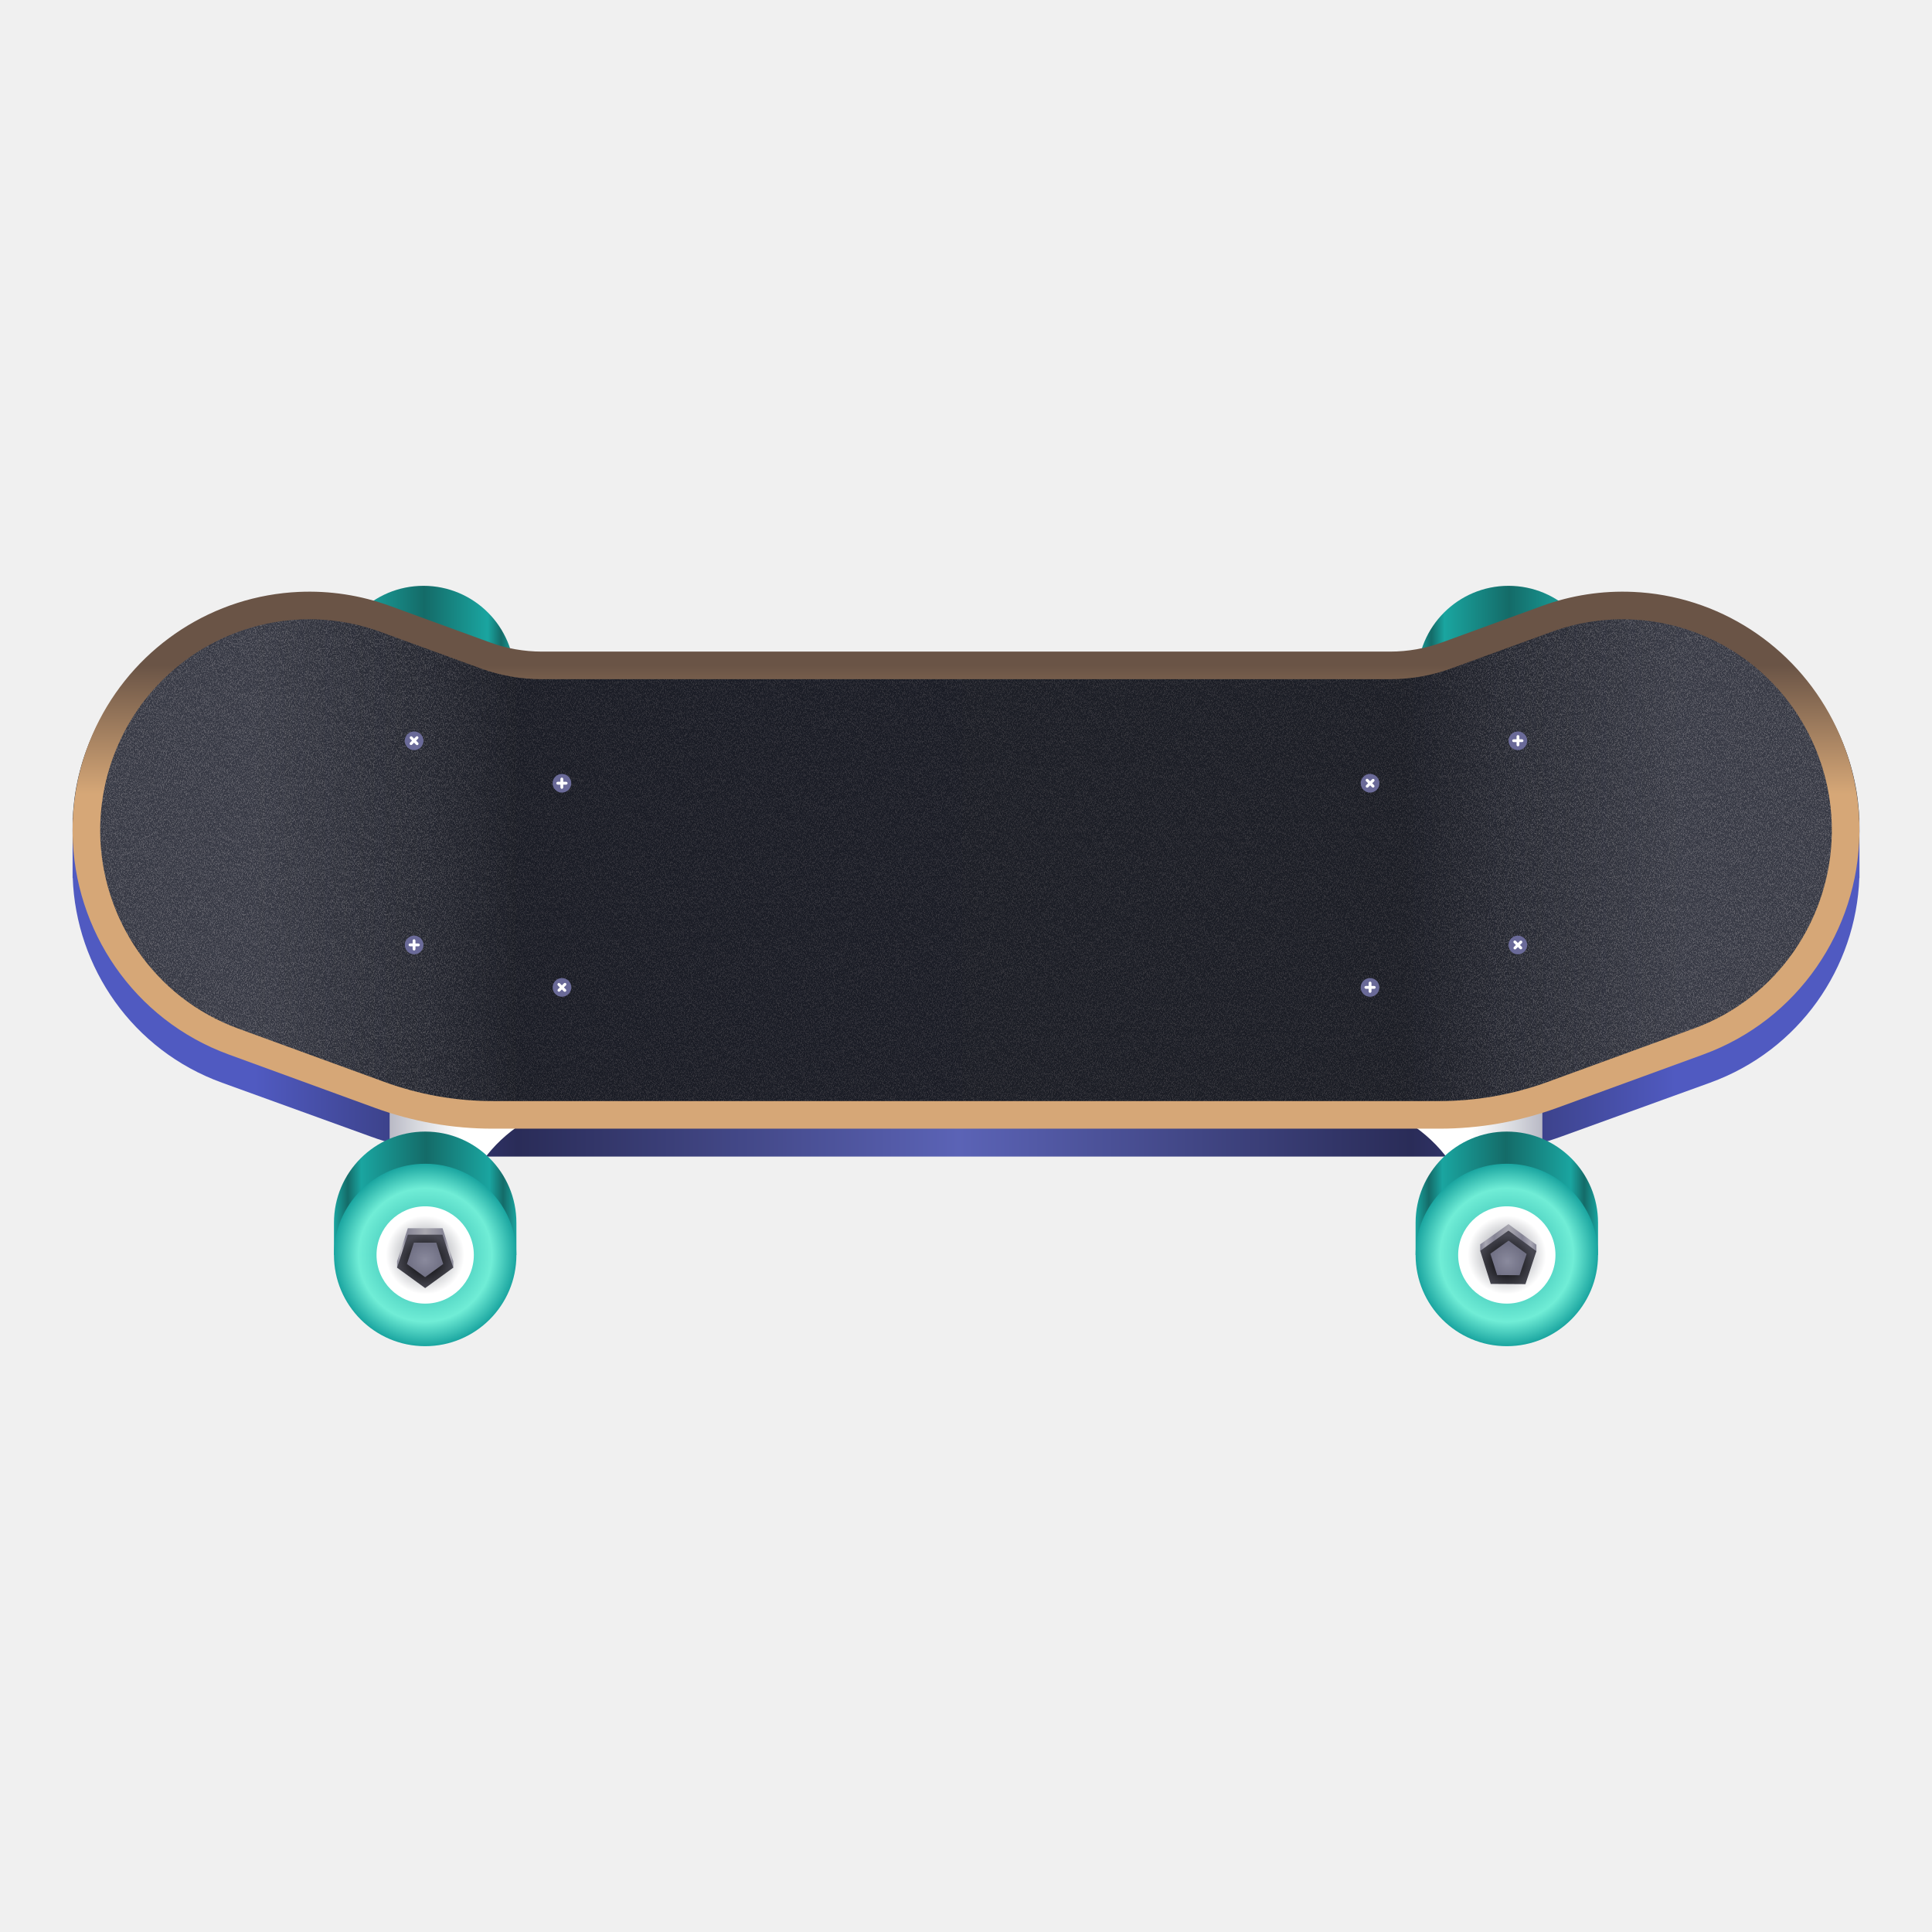
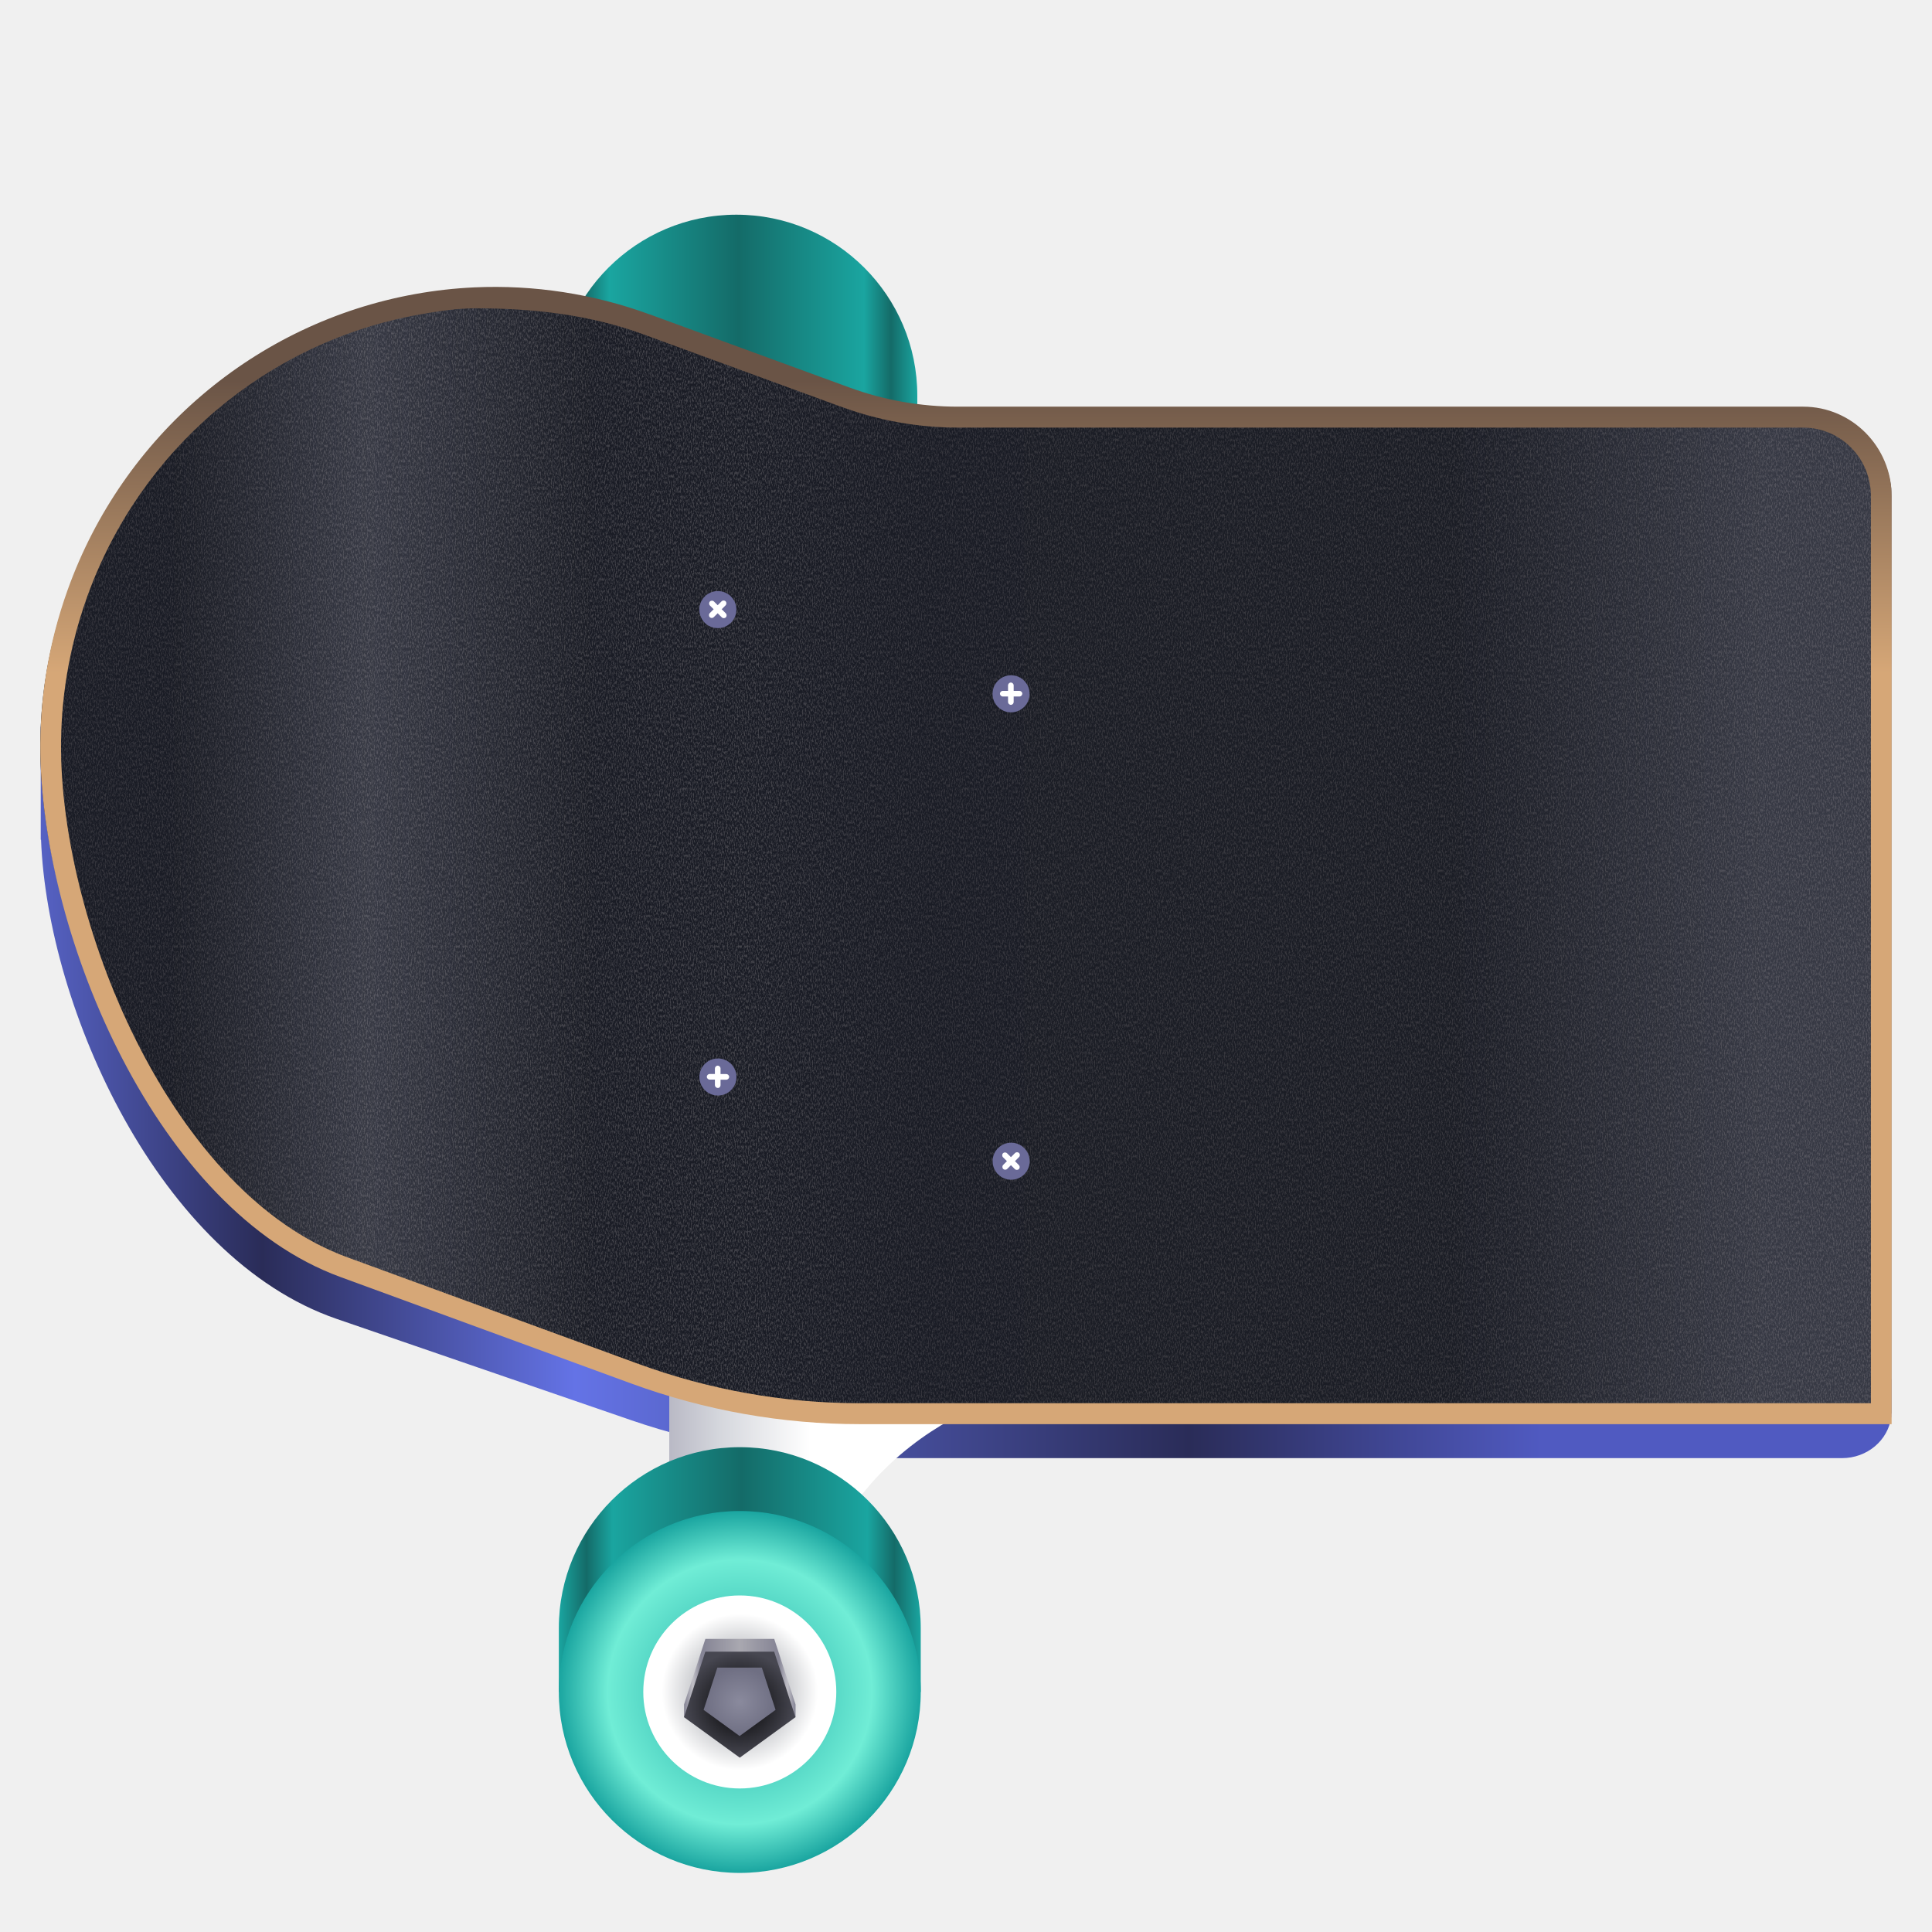
<svg xmlns="http://www.w3.org/2000/svg" xmlns:xlink="http://www.w3.org/1999/xlink" viewBox="0 0 128 128" style="display:inline;enable-background:new" version="1.0" id="svg11300" height="128" width="128" xml:space="preserve">
  <defs id="defs3">
+     <linearGradient id="linearGradient67">
+       <stop style="stop-color:#6a5446;stop-opacity:1;" offset="0" id="stop67" />
+       <stop style="stop-color:#d6a777;stop-opacity:1;" offset="1" id="stop68" />
+     </linearGradient>
    <linearGradient id="linearGradient56">
      <stop style="stop-color:#848394;stop-opacity:1;" offset="0" id="stop55" />
      <stop style="stop-color:#a8a7b3;stop-opacity:1;" offset="0.097" id="stop57" />
      <stop style="stop-color:#848394;stop-opacity:1;" offset="0.25" id="stop58" />
      <stop style="stop-color:#a9a8b0;stop-opacity:1;" offset="0.504" id="stop59" />
      <stop style="stop-color:#848394;stop-opacity:1;" offset="0.745" id="stop60" />
      <stop style="stop-color:#a8a7b3;stop-opacity:1;" offset="0.898" id="stop61" />
      <stop style="stop-color:#848394;stop-opacity:1;" offset="1" id="stop56" />
    </linearGradient>
    <linearGradient id="linearGradient53">
      <stop style="stop-color:#8a8a9d;stop-opacity:1;" offset="0" id="stop53" />
      <stop style="stop-color:#6f6f83;stop-opacity:1;" offset="1" id="stop54" />
    </linearGradient>
    <linearGradient id="linearGradient40">
      <stop style="stop-color:#848394;stop-opacity:1;" offset="0" id="stop26" />
      <stop style="stop-color:#c0bfc6;stop-opacity:1;" offset="0.08" id="stop27" />
      <stop style="stop-color:#848394;stop-opacity:1;" offset="0.152" id="stop28" />
      <stop style="stop-color:#a9a8b0;stop-opacity:1;" offset="0.499" id="stop29" />
      <stop style="stop-color:#848394;stop-opacity:1;" offset="0.852" id="stop30" />
      <stop style="stop-color:#c0bfc6;stop-opacity:1;" offset="0.927" id="stop31" />
      <stop style="stop-color:#848394;stop-opacity:1;" offset="1" id="stop39" />
    </linearGradient>
    <linearGradient id="linearGradient25">
      <stop style="stop-color:#000000;stop-opacity:1;" offset="0" id="stop24" />
      <stop style="stop-color:#474751;stop-opacity:1;" offset="1" id="stop25" />
    </linearGradient>
    <linearGradient id="linearGradient16">
      <stop style="stop-color:#6a5446;stop-opacity:1;" offset="0" id="stop8" />
      <stop style="stop-color:#d6a777;stop-opacity:1;" offset="0.286" id="stop12" />
    </linearGradient>
    <linearGradient id="linearGradient11">
      <stop style="stop-color:#b9b9c5;stop-opacity:1;" offset="0" id="stop9" />
      <stop style="stop-color:#d4d6dc;stop-opacity:1;" offset="0.348" id="stop10" />
      <stop style="stop-color:#ffffff;stop-opacity:1;" offset="1" id="stop11" />
    </linearGradient>
    <linearGradient id="linearGradient166">
-       <stop style="stop-color:#505ac1;stop-opacity:1;" offset="0.102" id="stop170" />
-       <stop style="stop-color:#2a2c58;stop-opacity:1;" offset="0.249" id="stop169" />
-       <stop style="stop-color:#5b63b6;stop-opacity:1;" offset="0.496" id="stop1" />
-       <stop style="stop-color:#2a2c58;stop-opacity:1;" offset="0.749" id="stop167" />
-       <stop style="stop-color:#505ac1;stop-opacity:1;" offset="0.897" id="stop168" />
+       <stop style="stop-color:#6473e6;stop-opacity:1;" offset="0" id="stop4" />
+       <stop style="stop-color:#2a2c58;stop-opacity:1;" offset="0.147" id="stop5" />
+       <stop style="stop-color:#6473e6;stop-opacity:1;" offset="0.304" id="stop170" />
+       <stop style="stop-color:#2a2c58;stop-opacity:1;" offset="0.612" id="stop167" />
+       <stop style="stop-color:#505ac1;stop-opacity:1;" offset="0.789" id="stop3" />
+       <stop style="stop-color:#505ac1;stop-opacity:1;" offset="0.961" id="stop1" />
    </linearGradient>
    <linearGradient id="linearGradient145">
+       <stop style="stop-color:#555560;stop-opacity:1;" offset="0.042" id="stop75" />
      <stop style="stop-color:#7a7a83;stop-opacity:1;" offset="0.199" id="stop142" />
      <stop style="stop-color:#555560;stop-opacity:1;" offset="0.25" id="stop143" />
      <stop style="stop-color:#555560;stop-opacity:1;" offset="0.746" id="stop144" />
      <stop style="stop-color:#7a7a83;stop-opacity:1;" offset="0.803" id="stop145" />
    </linearGradient>
    <linearGradient id="linearGradient136">
-       <stop style="stop-color:#52525a;stop-opacity:1;" offset="0.103" id="stop133" />
-       <stop style="stop-color:#222226;stop-opacity:1;" offset="0.25" id="stop134" />
+       <stop style="stop-color:#222226;stop-opacity:1;" offset="0.102" id="stop69" />
+       <stop style="stop-color:#52525a;stop-opacity:1;" offset="0.2" id="stop133" />
+       <stop style="stop-color:#222226;stop-opacity:1;" offset="0.312" id="stop134" />
      <stop style="stop-color:#232327;stop-opacity:1;" offset="0.746" id="stop135" />
      <stop style="stop-color:#52525a;stop-opacity:1;" offset="0.899" id="stop136" />
    </linearGradient>
    <linearGradient id="linearGradient44">
      <stop style="stop-color:#80838b;stop-opacity:1;" offset="0" id="stop45" />
      <stop style="stop-color:#ffffff;stop-opacity:1;" offset="0.809" id="stop44" />
    </linearGradient>
    <linearGradient id="linearGradient43">
      <stop style="stop-color:#1aa5a0;stop-opacity:1;" offset="0" id="stop41" />
      <stop style="stop-color:#70edd6;stop-opacity:1;" offset="0.731" id="stop42" />
      <stop style="stop-color:#1aa5a0;stop-opacity:1;" offset="1" id="stop43" />
    </linearGradient>
    <linearGradient id="linearGradient15">
      <stop style="stop-color:#1aa5a0;stop-opacity:1;" offset="0" id="stop16" />
      <stop style="stop-color:#146b68;stop-opacity:1;" offset="0.076" id="stop18" />
      <stop style="stop-color:#1aa5a0;stop-opacity:1;" offset="0.149" id="stop19" />
      <stop style="stop-color:#146b68;stop-opacity:1;" offset="0.505" id="stop22" />
      <stop style="stop-color:#1aa5a0;stop-opacity:1;" offset="0.853" id="stop20" />
      <stop style="stop-color:#146b68;stop-opacity:1;" offset="0.927" id="stop21" />
      <stop style="stop-color:#1aa5a0;stop-opacity:1;" offset="1" id="stop17" />
    </linearGradient>
    <radialGradient xlink:href="#linearGradient43" id="radialGradient15-0-7" cx="35.455" cy="100.311" fx="35.455" fy="100.311" r="7.854" gradientUnits="userSpaceOnUse" gradientTransform="translate(-21.93394,42.61126)" />
    <radialGradient xlink:href="#linearGradient25" id="radialGradient31-3-8" cx="11.654" cy="103.899" fx="11.654" fy="103.899" r="1.451" gradientTransform="matrix(1,0,0,0.9510565,0,5.085168)" gradientUnits="userSpaceOnUse" />
    <linearGradient xlink:href="#linearGradient15" id="linearGradient39" gradientUnits="userSpaceOnUse" gradientTransform="translate(-21.93394,42.61126)" x1="27.602" y1="103.079" x2="43.309" y2="103.079" />
    <linearGradient xlink:href="#linearGradient40" id="linearGradient41" gradientUnits="userSpaceOnUse" gradientTransform="matrix(1.667091,0,0,1.667091,-45.58536,-23.78947)" x1="34.004" y1="100.001" x2="36.906" y2="100.001" />
    <radialGradient xlink:href="#linearGradient44" id="radialGradient45" cx="35.455" cy="-103.155" fx="35.455" fy="-103.155" r="4.189" gradientUnits="userSpaceOnUse" gradientTransform="translate(-21.93416,246.0773)" />
-     <linearGradient xlink:href="#linearGradient136" id="linearGradient50" x1="4.809" y1="62" x2="123.191" y2="62" gradientUnits="userSpaceOnUse" gradientTransform="translate(2.5887463e-6,-5.148802)" />
+     <linearGradient xlink:href="#linearGradient136" id="linearGradient50" x1="4.809" y1="62" x2="123.191" y2="62" gradientUnits="userSpaceOnUse" gradientTransform="matrix(1.116019,0,0,1.116019,-7.428072,-5.286114)" />
    <linearGradient xlink:href="#linearGradient145" id="linearGradient137" gradientUnits="userSpaceOnUse" x1="4.809" y1="62" x2="123.191" y2="62" gradientTransform="translate(8.8746314e-8,-5.148802)" />
-     <filter style="color-interpolation-filters:sRGB" id="filter142" x="-9.311378e-05" y="-0" width="1" height="1.001">
+     <filter style="color-interpolation-filters:sRGB" id="filter142" x="-0" y="-0" width="1" height="1.001">
      <feTurbulence type="fractalNoise" baseFrequency="27.185 9.864" numOctaves="4" seed="3" result="turbulence" id="feTurbulence141" />
      <feComposite in="SourceGraphic" in2="turbulence" operator="in" result="composite1" id="feComposite141" />
      <feColorMatrix values="1 0 0 0 0 0 1 0 0 0 0 0 1 0 0 0 0 0 3 -1.241 " result="color" id="feColorMatrix141" />
      <feFlood flood-opacity="1" flood-color="rgb(14,20,36)" result="flood" id="feFlood141" />
      <feMerge result="merge" id="feMerge142">
        <feMergeNode in="flood" id="feMergeNode141" />
        <feMergeNode in="color" id="feMergeNode142" />
      </feMerge>
      <feComposite in2="SourceGraphic" operator="in" result="composite2" id="feComposite142" />
      <feGaussianBlur stdDeviation="0.005" id="feGaussianBlur156" />
    </filter>
-     <linearGradient xlink:href="#linearGradient166" id="linearGradient151" x1="4.809" y1="72.122" x2="123.192" y2="72.122" gradientUnits="userSpaceOnUse" gradientTransform="translate(4.8425056e-6,-9.148973)" />
+     <linearGradient xlink:href="#linearGradient166" id="linearGradient151" x1="4.809" y1="72.122" x2="123.192" y2="72.122" gradientUnits="userSpaceOnUse" gradientTransform="matrix(1.116019,0,0,1.059983,-7.428069,-6.843019)" />
    <linearGradient xlink:href="#linearGradient16" id="linearGradient153" gradientUnits="userSpaceOnUse" gradientTransform="matrix(0.9845949,0,0,0.992686,122.8885,-124.672)" x1="-59.809" y1="170" x2="-59.809" y2="200" />
    <linearGradient xlink:href="#linearGradient15" id="linearGradient39-0" gradientUnits="userSpaceOnUse" gradientTransform="translate(-21.93394,42.61126)" x1="27.602" y1="103.079" x2="43.309" y2="103.079" />
    <radialGradient xlink:href="#linearGradient43" id="radialGradient15-0-7-2" cx="35.455" cy="100.311" fx="35.455" fy="100.311" r="7.854" gradientUnits="userSpaceOnUse" gradientTransform="translate(-21.93394,42.61126)" />
    <radialGradient xlink:href="#linearGradient44" id="radialGradient45-0" cx="35.455" cy="-103.155" fx="35.455" fy="-103.155" r="4.189" gradientUnits="userSpaceOnUse" gradientTransform="translate(-21.93416,246.0773)" />
-     <linearGradient xlink:href="#linearGradient15" id="linearGradient1" gradientUnits="userSpaceOnUse" gradientTransform="matrix(0.7694688,0,0,-0.7694688,0.7734213,124.1718)" x1="27.602" y1="103.079" x2="43.309" y2="103.079" />
+     <linearGradient xlink:href="#linearGradient15" id="linearGradient1" gradientUnits="userSpaceOnUse" gradientTransform="matrix(1.526462,0,0,-1.526462,-5.334794,183.5602)" x1="27.602" y1="103.079" x2="43.309" y2="103.079" />
    <linearGradient xlink:href="#linearGradient15" id="linearGradient3" gradientUnits="userSpaceOnUse" gradientTransform="matrix(0.7694688,0,0,-0.7694688,72.66343,124.1718)" x1="27.602" y1="103.079" x2="43.309" y2="103.079" />
-     <linearGradient xlink:href="#linearGradient11" id="linearGradient5" gradientUnits="userSpaceOnUse" gradientTransform="matrix(0.6568314,0,0,1.6339,0.7338229,-69.69426)" x1="38.184" y1="86.912" x2="45.354" y2="86.912" />
+     <linearGradient xlink:href="#linearGradient11" id="linearGradient5" gradientUnits="userSpaceOnUse" gradientTransform="matrix(1.303014,0,0,3.241309,-5.41335,-191.1036)" x1="38.184" y1="86.912" x2="45.354" y2="86.912" />
    <linearGradient xlink:href="#linearGradient11" id="linearGradient52" gradientUnits="userSpaceOnUse" gradientTransform="matrix(-0.6568314,0,0,1.6339,127.2658,-69.69426)" x1="38.184" y1="86.912" x2="45.354" y2="86.912" />
    <radialGradient xlink:href="#linearGradient53" id="radialGradient54" cx="11.654" cy="103.899" fx="11.654" fy="103.899" r="1.451" gradientTransform="matrix(1,0,0,0.9510565,0,5.085168)" gradientUnits="userSpaceOnUse" />
    <radialGradient xlink:href="#linearGradient25" id="radialGradient31-3-8-4" cx="11.654" cy="103.899" fx="11.654" fy="103.899" r="1.451" gradientTransform="matrix(1,0,0,0.9510565,0,5.085168)" gradientUnits="userSpaceOnUse" />
    <radialGradient xlink:href="#linearGradient53" id="radialGradient54-0" cx="11.654" cy="103.899" fx="11.654" fy="103.899" r="1.451" gradientTransform="matrix(1,0,0,0.9510565,0,5.085168)" gradientUnits="userSpaceOnUse" />
    <linearGradient xlink:href="#linearGradient56" id="linearGradient61" x1="10.403" y1="104.495" x2="12.75" y2="102.789" gradientUnits="userSpaceOnUse" gradientTransform="matrix(-1.342039,-0.9890807,0.9890807,-1.342039,-73.58284,293.8037)" />
+     <radialGradient xlink:href="#linearGradient43" id="radialGradient15-0-7-7" cx="35.455" cy="100.311" fx="35.455" fy="100.311" r="7.854" gradientUnits="userSpaceOnUse" gradientTransform="translate(-21.93394,42.61126)" />
+     <radialGradient xlink:href="#linearGradient44" id="radialGradient45-2" cx="35.455" cy="-103.155" fx="35.455" fy="-103.155" r="4.189" gradientUnits="userSpaceOnUse" gradientTransform="translate(-21.93416,246.0773)" />
+     <radialGradient xlink:href="#linearGradient25" id="radialGradient31-3-8-1" cx="11.654" cy="103.899" fx="11.654" fy="103.899" r="1.451" gradientTransform="matrix(1,0,0,0.9510565,0,5.085168)" gradientUnits="userSpaceOnUse" />
+     <radialGradient xlink:href="#linearGradient53" id="radialGradient54-7" cx="11.654" cy="103.899" fx="11.654" fy="103.899" r="1.451" gradientTransform="matrix(1,0,0,0.9510565,0,5.085168)" gradientUnits="userSpaceOnUse" />
+     <filter style="color-interpolation-filters:sRGB" id="filter142-2" x="-0" y="-0" width="1" height="1.001">
+       <feTurbulence type="fractalNoise" baseFrequency="27.185 9.864" numOctaves="4" seed="3" result="turbulence" id="feTurbulence141-0" />
+       <feComposite in="SourceGraphic" in2="turbulence" operator="in" result="composite1" id="feComposite141-6" />
+       <feColorMatrix values="1 0 0 0 0 0 1 0 0 0 0 0 1 0 0 0 0 0 3 -1.241 " result="color" id="feColorMatrix141-1" />
+       <feFlood flood-opacity="1" flood-color="rgb(14,20,36)" result="flood" id="feFlood141-5" />
+       <feMerge result="merge" id="feMerge142-5">
+         <feMergeNode in="flood" id="feMergeNode141-4" />
+         <feMergeNode in="color" id="feMergeNode142-7" />
+       </feMerge>
+       <feComposite in2="SourceGraphic" operator="in" result="composite2" id="feComposite142-6" />
+       <feGaussianBlur stdDeviation="0.005" id="feGaussianBlur156-5" />
+     </filter>
+     <filter style="color-interpolation-filters:sRGB" id="filter142-1" x="-0.008" y="-0.015" width="1.016" height="1.029">
+       <feTurbulence type="fractalNoise" baseFrequency="27.185 9.864" numOctaves="4" seed="3" result="turbulence" id="feTurbulence141-7" />
+       <feComposite in="SourceGraphic" in2="turbulence" operator="in" result="composite1" id="feComposite141-7" />
+       <feColorMatrix values="1 0 0 0 0 0 1 0 0 0 0 0 1 0 0 0 0 0 3 -1.241 " result="color" id="feColorMatrix141-11" />
+       <feFlood flood-opacity="1" flood-color="rgb(14,20,36)" result="flood" id="feFlood141-59" />
+       <feMerge result="merge" id="feMerge142-7">
+         <feMergeNode in="flood" id="feMergeNode141-7" />
+         <feMergeNode in="color" id="feMergeNode142-6" />
+       </feMerge>
+       <feComposite in2="SourceGraphic" operator="in" result="composite2" id="feComposite142-7" />
+       <feGaussianBlur stdDeviation="9.4084891e-06" id="feGaussianBlur156-3" />
+     </filter>
+     <linearGradient xlink:href="#linearGradient67" id="linearGradient68" x1="36.326" y1="39.352" x2="36.326" y2="49.102" gradientUnits="userSpaceOnUse" gradientTransform="matrix(1.961605,0,0,1.983787,-6.076575,-52.84506)" />
  </defs>
-   <path d="m 123.191,54.194 h -0.895 c -1.462,4.043 -4.643,7.433 -9.002,9.012 l -9.838,3.562 c -2.437,0.882 -5.009,1.334 -7.602,1.334 H 86.094 75.047 64 52.953 41.906 32.145 c -2.592,-1.04e-4 -5.164,-0.452 -7.602,-1.334 l -9.838,-3.562 C 10.346,61.627 7.167,58.237 5.705,54.194 H 4.809 v 3.426 c -2.2e-6,0.005 -2.3e-6,0.009 0,0.014 v 0.531 h 0.01 c 0.215,5.932 3.963,11.421 9.887,13.566 l 9.838,3.562 c 2.437,0.882 5.009,1.334 7.602,1.334 h 9.762 11.047 11.047 11.047 11.047 9.762 c 2.592,-1.04e-4 5.164,-0.452 7.602,-1.334 l 9.838,-3.562 c 5.924,-2.145 9.672,-7.634 9.887,-13.566 h 0.01 v -0.531 c 10e-6,-0.005 10e-6,-0.009 0,-0.014 z" style="baseline-shift:baseline;display:inline;overflow:visible;vector-effect:none;fill:url(#linearGradient151);stroke-linecap:round;paint-order:stroke fill markers;enable-background:accumulate;stop-color:#000000" id="path1" />
-   <path id="path9-2-8-1-12" style="display:inline;fill:url(#linearGradient1);stroke-width:1.044;stroke-linejoin:round;paint-order:stroke fill markers;enable-background:new" d="m 28.055,50.899 a 6.043,6.043 0 0 1 -5.655,-3.913 h -0.388 v -2.128 -0.003 a 6.043,6.043 0 0 1 6.043,-6.043 6.043,6.043 0 0 1 6.043,6.043 v 2.131 h -0.388 a 6.043,6.043 0 0 1 -5.655,3.913 z" />
-   <path id="path9-2-8-1-12-1" style="display:inline;fill:url(#linearGradient3);stroke-width:1.044;stroke-linejoin:round;paint-order:stroke fill markers;enable-background:new" d="m 99.945,50.899 a 6.043,6.043 0 0 1 -5.655,-3.913 h -0.388 v -2.128 -0.003 a 6.043,6.043 0 0 1 6.043,-6.043 6.043,6.043 0 0 1 6.043,6.043 v 2.131 h -0.388 a 6.043,6.043 0 0 1 -5.655,3.913 z" />
-   <path id="rect161-70" style="display:inline;fill:url(#linearGradient5);stroke:none;stroke-width:1.917;stroke-linecap:round;stroke-linejoin:miter;stroke-dasharray:none;stroke-opacity:1;paint-order:stroke fill markers;enable-background:new" d="m 25.814,64.699 v 15.223 h 4.711 c 1.838,-6.234 8.018,-7.072 8.018,-7.072 l -8.018,-0.791 v -7.359 z" />
-   <path id="rect161-70-2" style="display:inline;fill:url(#linearGradient52);stroke:none;stroke-width:1.917;stroke-linecap:round;stroke-linejoin:miter;stroke-dasharray:none;stroke-opacity:1;paint-order:stroke fill markers;enable-background:new" d="m 102.186,64.699 v 15.223 h -4.711 c -1.838,-6.234 -8.018,-7.072 -8.018,-7.072 l 8.018,-0.791 v -7.359 z" />
-   <path id="path37" style="baseline-shift:baseline;display:inline;overflow:visible;opacity:1;vector-effect:none;fill:url(#linearGradient50);stroke-linecap:round;paint-order:stroke fill markers;enable-background:accumulate;stop-color:#000000;stop-opacity:1" d="m 19.139,39.867 c -0.653,0.029 -1.307,0.101 -1.955,0.217 -5.276,0.939 -9.65,4.622 -11.475,9.66 -0.637,1.759 -0.925,3.56 -0.898,5.326 0.089,6.053 3.865,11.701 9.895,13.885 l 9.838,3.562 a 22.33,22.33 0 0 0 7.602,1.334 h 9.762 11.047 11.047 11.047 11.047 9.762 a 22.33,22.33 0 0 0 7.602,-1.334 l 9.838,-3.562 c 6.03,-2.184 9.805,-7.831 9.895,-13.885 0.026,-1.766 -0.261,-3.567 -0.898,-5.326 -1.825,-5.039 -6.199,-8.721 -11.475,-9.66 -0.648,-0.115 -1.302,-0.187 -1.955,-0.217 -1.96,-0.088 -3.924,0.208 -5.781,0.881 l -6.734,2.438 a 11.142,11.142 0 0 1 -3.793,0.666 H 86.094 75.047 64 52.953 41.906 35.447 a 11.142,11.142 0 0 1 -3.793,-0.666 l -6.734,-2.438 c -1.857,-0.672 -3.821,-0.969 -5.781,-0.881 z" />
-   <path id="path37-08" style="baseline-shift:baseline;display:inline;overflow:visible;opacity:0.4;vector-effect:none;fill:url(#linearGradient137);stroke-linecap:round;paint-order:stroke fill markers;filter:url(#filter142);enable-background:accumulate;stop-color:#000000" d="m 19.139,39.867 c -0.653,0.029 -1.307,0.101 -1.955,0.217 -5.276,0.939 -9.65,4.622 -11.475,9.66 -0.637,1.759 -0.925,3.56 -0.898,5.326 0.089,6.053 3.865,11.701 9.895,13.885 l 9.838,3.562 a 22.33,22.33 0 0 0 7.602,1.334 h 9.762 11.047 11.047 11.047 11.047 9.762 a 22.33,22.33 0 0 0 7.602,-1.334 l 9.838,-3.562 c 6.03,-2.184 9.805,-7.831 9.895,-13.885 0.026,-1.766 -0.261,-3.567 -0.898,-5.326 -1.825,-5.039 -6.199,-8.721 -11.475,-9.66 -0.648,-0.115 -1.302,-0.187 -1.955,-0.217 -1.96,-0.088 -3.924,0.208 -5.781,0.881 l -6.734,2.438 a 11.142,11.142 0 0 1 -3.793,0.666 H 86.094 75.047 64 52.953 41.906 35.447 a 11.142,11.142 0 0 1 -3.793,-0.666 l -6.734,-2.438 c -1.857,-0.672 -3.821,-0.969 -5.781,-0.881 z" />
-   <path id="path37-0-8-5-1-4" style="baseline-shift:baseline;display:inline;overflow:visible;fill:none;stroke:url(#linearGradient153);stroke-width:1.829;stroke-linecap:round;stroke-dasharray:none;paint-order:stroke fill markers;enable-background:accumulate;stop-color:#000000" d="m 19.831,40.129 c -0.643,0.029 -1.287,0.101 -1.925,0.215 -5.195,0.932 -9.501,4.588 -11.298,9.589 -0.627,1.746 -0.91,3.534 -0.885,5.287 0.088,6.009 3.805,11.615 9.742,13.783 l 9.686,3.536 a 21.986,22.167 0 0 0 7.484,1.324 h 9.611 10.877 10.877 10.877 10.877 9.611 a 21.986,22.167 0 0 0 7.484,-1.324 l 9.686,-3.536 c 5.937,-2.168 9.654,-7.774 9.742,-13.783 0.026,-1.753 -0.257,-3.541 -0.885,-5.287 -1.797,-5.002 -6.103,-8.657 -11.298,-9.589 -0.638,-0.115 -1.282,-0.186 -1.925,-0.215 -1.93,-0.088 -3.864,0.207 -5.692,0.874 l -6.631,2.42 a 10.97,11.061 0 0 1 -3.735,0.661 H 85.754 74.878 64.001 53.124 42.248 35.888 a 10.97,11.061 0 0 1 -3.735,-0.661 l -6.631,-2.42 c -1.828,-0.667 -3.762,-0.962 -5.692,-0.874 z" />
-   <g id="g3" style="display:inline;enable-background:new" transform="matrix(0,1.384698,-1.384698,0,174.0262,9.452745)">
-     <circle style="fill:#6a6a98;fill-opacity:1;stroke-width:1.88;stroke-linejoin:round;paint-order:stroke fill markers" id="path27" cx="40.418" cy="98.79" r="0.447" />
-     <path id="path28" style="baseline-shift:baseline;display:inline;overflow:visible;opacity:1;vector-effect:none;fill:#ffffff;stroke-width:1.589;stroke-linecap:round;stroke-linejoin:round;paint-order:stroke fill markers;enable-background:accumulate;stop-color:#000000;stop-opacity:1" d="m 40.601,98.597 a 0.07,0.07 0 0 0 -0.092,0.009 l -0.092,0.092 -0.097,-0.097 a 0.07,0.07 0 0 0 -0.099,-0.002 0.07,0.07 0 0 0 0.002,0.099 l 0.097,0.097 -0.092,0.092 a 0.07,0.07 0 0 0 -0.002,0.099 0.07,0.07 0 0 0 0.099,-0.002 l 0.092,-0.092 0.088,0.088 a 0.07,0.07 0 0 0 0.099,0.002 0.07,0.07 0 0 0 -0.002,-0.099 l -0.088,-0.088 0.092,-0.092 a 0.07,0.07 0 0 0 0.002,-0.099 0.07,0.07 0 0 0 -0.007,-0.007 z" />
-     <circle style="display:inline;fill:#6a6a98;fill-opacity:1;stroke-width:1.88;stroke-linejoin:round;paint-order:stroke fill markers;enable-background:new" id="path27-5" cx="30.65" cy="98.792" r="0.447" />
-     <path id="path28-4" style="baseline-shift:baseline;display:inline;overflow:visible;vector-effect:none;fill:#ffffff;stroke-width:1.589;stroke-linecap:round;stroke-linejoin:round;paint-order:stroke fill markers;enable-background:accumulate;stop-color:#000000" d="m 30.916,98.788 a 0.07,0.07 0 0 0 -0.071,-0.059 h -0.13 v -0.137 a 0.07,0.07 0 0 0 -0.068,-0.071 0.07,0.07 0 0 0 -0.068,0.071 v 0.137 h -0.13 a 0.07,0.07 0 0 0 -0.071,0.068 0.07,0.07 0 0 0 0.071,0.068 h 0.13 v 0.124 a 0.07,0.07 0 0 0 0.068,0.071 0.07,0.07 0 0 0 0.068,-0.071 v -0.124 h 0.13 a 0.07,0.07 0 0 0 0.071,-0.068 0.07,0.07 0 0 0 0,-0.009 z" />
-     <circle style="display:inline;fill:#6a6a98;fill-opacity:1;stroke-width:1.88;stroke-linejoin:round;paint-order:stroke fill markers;enable-background:new" id="path27-31" cx="38.387" cy="105.862" r="0.447" />
-     <path id="path28-9" style="baseline-shift:baseline;display:inline;overflow:visible;opacity:1;vector-effect:none;fill:#ffffff;stroke-width:1.589;stroke-linecap:round;stroke-linejoin:round;paint-order:stroke fill markers;enable-background:accumulate;stop-color:#000000;stop-opacity:1" d="m 38.653,105.858 a 0.07,0.07 0 0 0 -0.071,-0.059 h -0.13 v -0.137 a 0.07,0.07 0 0 0 -0.068,-0.071 0.07,0.07 0 0 0 -0.068,0.071 v 0.137 H 38.184 a 0.07,0.07 0 0 0 -0.071,0.068 0.07,0.07 0 0 0 0.071,0.068 h 0.13 v 0.124 a 0.07,0.07 0 0 0 0.068,0.071 0.07,0.07 0 0 0 0.068,-0.071 v -0.124 h 0.13 a 0.07,0.07 0 0 0 0.071,-0.068 0.07,0.07 0 0 0 0,-0.009 z" />
-     <circle style="display:inline;fill:#6a6a98;fill-opacity:1;stroke-width:1.88;stroke-linejoin:round;paint-order:stroke fill markers;enable-background:new" id="path27-5-47" cx="28.618" cy="105.864" r="0.447" />
-     <path id="path28-4-8" style="baseline-shift:baseline;display:inline;overflow:visible;vector-effect:none;fill:#ffffff;stroke-width:1.589;stroke-linecap:round;stroke-linejoin:round;paint-order:stroke fill markers;enable-background:accumulate;stop-color:#000000" d="m 28.808,106.052 a 0.07,0.07 0 0 0 -0.009,-0.092 l -0.092,-0.092 0.097,-0.097 a 0.07,0.07 0 0 0 0.002,-0.099 0.07,0.07 0 0 0 -0.099,0.002 l -0.097,0.097 -0.092,-0.092 a 0.07,0.07 0 0 0 -0.099,-0.002 0.07,0.07 0 0 0 0.002,0.099 l 0.092,0.092 -0.088,0.088 a 0.07,0.07 0 0 0 -0.002,0.099 0.07,0.07 0 0 0 0.099,-0.002 l 0.088,-0.088 0.092,0.092 a 0.07,0.07 0 0 0 0.099,0.002 0.07,0.07 0 0 0 0.007,-0.007 z" />
-   </g>
-   <g id="g2-2-6" transform="matrix(0.7694688,0,0,-0.7694688,17.76539,193.119)" style="display:inline;enable-background:new">
+   <path d="M 125.302,93.856 V 91.376 H 98.18 76.265 56.898 c -5.142,-1.95e-4 -10.244,-0.851 -15.079,-2.513 L 22.303,82.151 C 10.342,78.036 2.881,61.211 2.703,49.805 2.695,49.256 2.702,48.705 2.727,48.153 H 2.699 v 6.455 c -4.4e-6,0.009 -4.6e-6,0.016 0,0.025 v 1.002 h 0.02 c 0.426,11.177 7.833,27.703 19.585,31.745 l 19.515,6.712 c 4.835,1.663 9.937,2.513 15.079,2.513 h 19.367 21.915 23.859 c 1.664,5.29e-4 3.065,-1.18 3.263,-2.749 z" style="baseline-shift:baseline;display:inline;overflow:visible;vector-effect:none;fill:url(#linearGradient151);stroke-width:1.088;stroke-linecap:round;paint-order:stroke fill markers;enable-background:accumulate;stop-color:#000000" id="path75" />
+   <path id="path9-2-8-1-12" style="display:inline;fill:url(#linearGradient1);stroke-width:2.07;stroke-linejoin:round;paint-order:stroke fill markers;enable-background:new" d="m 48.786,38.203 a 11.989,11.989 0 0 1 -11.219,-7.763 h -0.769 v -4.222 -0.006 A 11.989,11.989 0 0 1 48.786,14.224 11.989,11.989 0 0 1 60.774,26.212 v 4.228 h -0.769 a 11.989,11.989 0 0 1 -11.219,7.763 z" />
+   <path id="rect161-70" style="display:inline;fill:url(#linearGradient5);stroke:none;stroke-width:3.802;stroke-linecap:round;stroke-linejoin:miter;stroke-dasharray:none;stroke-opacity:1;paint-order:stroke fill markers;enable-background:new" d="m 44.34,75.504 v 30.198 h 9.345 C 57.331,93.335 69.591,91.673 69.591,91.673 L 53.686,90.103 V 75.504 Z" />
+   <g id="g2-2-6" transform="matrix(1.526462,0,0,-1.526462,28.37364,330.2617)" style="display:inline;enable-background:new">
    <path id="path9-2-8-1" style="display:inline;fill:url(#linearGradient39);stroke-width:1.356;stroke-linejoin:round;paint-order:stroke fill markers;enable-background:new" d="m 13.521,137.836 a 7.854,7.854 0 0 0 -7.35,5.086 h -0.504 v 2.766 0.004 a 7.854,7.854 0 0 0 7.854,7.854 7.854,7.854 0 0 0 7.854,-7.854 V 142.922 H 20.871 a 7.854,7.854 0 0 0 -7.35,-5.086 z" />
    <circle style="fill:url(#radialGradient15-0-7);stroke-width:1.356;stroke-linejoin:round;paint-order:stroke fill markers" id="path9-9-0" cx="13.521" cy="142.922" r="7.854" />
    <circle style="display:inline;fill:url(#radialGradient45);stroke-width:1.049;stroke-linejoin:round;paint-order:stroke fill markers;enable-background:new" id="path10-7-6" cx="13.521" cy="142.922" r="4.189" />
    <path id="path15-5-3-3" style="display:inline;fill:url(#linearGradient41);fill-opacity:1;stroke-width:1.973;stroke-linejoin:round;paint-order:stroke fill markers;enable-background:new" d="m 13.521,140.622 -1.657,1.205 h -0.762 v 0.554 l 0.925,2.843 h 2.989 l 0.925,-2.843 v -0.554 h -0.762 z" />
-     <path style="display:inline;fill:url(#radialGradient31-3-8);fill-opacity:1;stroke-width:1.183;stroke-linejoin:round;paint-order:stroke fill markers" id="path15-6-2" d="m 11.654,105.278 -1.451,-1.054 0.554,-1.705 1.793,0 0.554,1.705 z" transform="matrix(1.667138,0,0,-1.667138,-5.90892,315.5828)" />
-     <path style="display:inline;fill:url(#radialGradient54);stroke-width:1.183;stroke-linejoin:round;paint-order:stroke fill markers;enable-background:new" id="path15-6-2-4" d="m 11.654,105.278 -1.451,-1.054 0.554,-1.705 1.793,0 0.554,1.705 z" transform="matrix(1.076418,0,0,-1.076418,0.9682993,254.3329)" />
+     <path style="display:inline;fill:url(#radialGradient31-3-8);fill-opacity:1;stroke-width:1.183;stroke-linejoin:round;paint-order:stroke fill markers" id="path15-6-2" d="m 11.654,105.278 -1.451,-1.054 0.554,-1.705 h 1.793 l 0.554,1.705 z" transform="matrix(1.667138,0,0,-1.667138,-5.90892,315.5828)" />
+     <path style="display:inline;fill:url(#radialGradient54);stroke-width:1.183;stroke-linejoin:round;paint-order:stroke fill markers;enable-background:new" id="path15-6-2-4" d="m 11.654,105.278 -1.451,-1.054 0.554,-1.705 h 1.793 l 0.554,1.705 z" transform="matrix(1.076418,0,0,-1.076418,0.9682993,254.3329)" />
  </g>
-   <g id="g3-7" style="display:inline;enable-background:new" transform="matrix(0,1.384698,1.384698,0,-46.02623,9.452745)">
-     <circle style="fill:#6a6a98;fill-opacity:1;stroke-width:1.88;stroke-linejoin:round;paint-order:stroke fill markers" id="path27-6" cx="40.418" cy="98.79" r="0.447" />
-     <path id="path28-7" style="baseline-shift:baseline;display:inline;overflow:visible;opacity:1;vector-effect:none;fill:#ffffff;stroke-width:1.589;stroke-linecap:round;stroke-linejoin:round;paint-order:stroke fill markers;enable-background:accumulate;stop-color:#000000;stop-opacity:1" d="m 40.407,98.522 a 0.07,0.07 0 0 0 -0.059,0.072 l 1.4e-5,0.13 -0.137,-1.4e-5 a 0.07,0.07 0 0 0 -0.071,0.068 0.07,0.07 0 0 0 0.071,0.068 l 0.137,1.4e-5 1.4e-5,0.13 a 0.07,0.07 0 0 0 0.068,0.071 0.07,0.07 0 0 0 0.068,-0.071 l -1.4e-5,-0.13 h 0.124 a 0.07,0.07 0 0 0 0.071,-0.068 0.07,0.07 0 0 0 -0.071,-0.068 h -0.124 l -1.5e-5,-0.13 a 0.07,0.07 0 0 0 -0.068,-0.071 0.07,0.07 0 0 0 -0.01,-2.83e-4 z" />
-     <circle style="display:inline;fill:#6a6a98;fill-opacity:1;stroke-width:1.88;stroke-linejoin:round;paint-order:stroke fill markers;enable-background:new" id="path27-5-36" cx="30.65" cy="98.792" r="0.447" />
-     <path id="path28-4-5" style="baseline-shift:baseline;display:inline;overflow:visible;vector-effect:none;fill:#ffffff;stroke-width:1.589;stroke-linecap:round;stroke-linejoin:round;paint-order:stroke fill markers;enable-background:accumulate;stop-color:#000000" d="m 30.834,98.598 a 0.07,0.07 0 0 0 -0.092,0.009 l -0.092,0.092 -0.097,-0.097 a 0.07,0.07 0 0 0 -0.099,-0.002 0.07,0.07 0 0 0 0.002,0.099 l 0.097,0.097 -0.092,0.092 a 0.07,0.07 0 0 0 -0.002,0.099 0.07,0.07 0 0 0 0.099,-0.002 l 0.092,-0.092 0.088,0.088 a 0.07,0.07 0 0 0 0.099,0.002 0.07,0.07 0 0 0 -0.002,-0.099 l -0.088,-0.088 0.092,-0.092 a 0.07,0.07 0 0 0 0.002,-0.099 0.07,0.07 0 0 0 -0.006,-0.006 z" />
-     <circle style="display:inline;fill:#6a6a98;fill-opacity:1;stroke-width:1.88;stroke-linejoin:round;paint-order:stroke fill markers;enable-background:new" id="path27-31-6" cx="38.387" cy="105.862" r="0.447" />
-     <path id="path28-9-3" style="baseline-shift:baseline;display:inline;overflow:visible;opacity:1;vector-effect:none;fill:#ffffff;stroke-width:1.589;stroke-linecap:round;stroke-linejoin:round;paint-order:stroke fill markers;enable-background:accumulate;stop-color:#000000;stop-opacity:1" d="m 38.572,105.668 a 0.07,0.07 0 0 0 -0.092,0.009 l -0.092,0.092 -0.097,-0.097 a 0.07,0.07 0 0 0 -0.099,-0.002 0.07,0.07 0 0 0 0.002,0.099 l 0.097,0.097 -0.092,0.092 a 0.07,0.07 0 0 0 -0.002,0.099 0.07,0.07 0 0 0 0.099,-0.002 l 0.092,-0.092 0.088,0.088 a 0.07,0.07 0 0 0 0.099,0.002 0.07,0.07 0 0 0 -0.002,-0.099 l -0.088,-0.088 0.092,-0.092 a 0.07,0.07 0 0 0 0.002,-0.099 0.07,0.07 0 0 0 -0.006,-0.006 z" />
-     <circle style="display:inline;fill:#6a6a98;fill-opacity:1;stroke-width:1.88;stroke-linejoin:round;paint-order:stroke fill markers;enable-background:new" id="path27-5-47-9" cx="28.618" cy="105.864" r="0.447" />
-     <path id="path28-4-8-4" style="baseline-shift:baseline;display:inline;overflow:visible;vector-effect:none;fill:#ffffff;stroke-width:1.589;stroke-linecap:round;stroke-linejoin:round;paint-order:stroke fill markers;enable-background:accumulate;stop-color:#000000" d="m 28.882,105.859 a 0.07,0.07 0 0 0 -0.071,-0.059 l -0.13,-1e-5 -1.4e-5,-0.137 a 0.07,0.07 0 0 0 -0.068,-0.071 0.07,0.07 0 0 0 -0.068,0.071 l 1.4e-5,0.137 -0.13,-1e-5 a 0.07,0.07 0 0 0 -0.071,0.068 0.07,0.07 0 0 0 0.071,0.068 l 0.13,2e-5 v 0.124 a 0.07,0.07 0 0 0 0.068,0.071 0.07,0.07 0 0 0 0.068,-0.071 v -0.124 l 0.13,1e-5 a 0.07,0.07 0 0 0 0.071,-0.068 0.07,0.07 0 0 0 -2.82e-4,-0.01 z" />
-   </g>
-   <g id="g2-2-6-8" transform="matrix(-0.7694688,0,0,-0.7694688,110.2342,193.119)" style="display:inline;enable-background:new">
-     <path id="path9-2-8-1-1" style="display:inline;fill:url(#linearGradient39-0);stroke-width:1.356;stroke-linejoin:round;paint-order:stroke fill markers;enable-background:new" d="m 13.521,137.836 a 7.854,7.854 0 0 0 -7.35,5.086 h -0.504 v 2.766 0.004 a 7.854,7.854 0 0 0 7.854,7.854 7.854,7.854 0 0 0 7.854,-7.854 V 142.922 H 20.871 a 7.854,7.854 0 0 0 -7.35,-5.086 z" />
-     <circle style="fill:url(#radialGradient15-0-7-2);stroke-width:1.356;stroke-linejoin:round;paint-order:stroke fill markers" id="path9-9-0-2" cx="13.521" cy="142.922" r="7.854" />
-     <circle style="display:inline;fill:url(#radialGradient45-0);stroke-width:1.049;stroke-linejoin:round;paint-order:stroke fill markers;enable-background:new" id="path10-7-6-9" cx="13.521" cy="142.922" r="4.189" />
-     <path id="path15-6-2-6-17" style="display:inline;fill:url(#linearGradient61);stroke-width:1.973;stroke-linejoin:round;paint-order:stroke fill markers;enable-background:new" d="m 13.379,145.578 2.432,-1.739 -6e-6,-0.561 -0.203,-0.076 -0.703,-2.213 -2.988,-0.02 -0.731,2.201 -0.213,0.076 4e-6,0.561 z" />
-     <path style="display:inline;fill:url(#radialGradient31-3-8-4);fill-opacity:1;stroke-width:1.183;stroke-linejoin:round;paint-order:stroke fill markers;enable-background:new" id="path15-6-2-6" d="m 11.654,105.278 -1.451,-1.054 0.554,-1.705 1.793,0 0.554,1.705 z" transform="matrix(-1.342039,-0.9890807,0.9890807,-1.342039,-73.58284,293.2447)" />
-     <path style="display:inline;fill:url(#radialGradient54-0);fill-opacity:1;stroke-width:1.183;stroke-linejoin:round;paint-order:stroke fill markers;enable-background:new" id="path15-6-2-4-4" d="m 11.654,105.278 -1.451,-1.054 0.554,-1.705 1.793,0 0.554,1.705 z" transform="matrix(-0.8665118,-0.6386181,0.6386181,-0.8665118,-42.78054,239.8586)" />
+   <path id="path74" style="baseline-shift:baseline;display:inline;overflow:visible;opacity:1;vector-effect:none;fill:url(#linearGradient50);stroke-width:1.116;stroke-linecap:round;paint-order:stroke fill markers;enable-background:accumulate;stop-color:#000000;stop-opacity:1" d="m 31.099,19.734 c -1.296,0.058 -2.594,0.201 -3.88,0.429 C 16.753,22.026 8.076,29.332 4.456,39.327 3.401,42.241 2.829,45.212 2.699,48.153 2.673,48.734 2.666,49.314 2.675,49.892 2.852,61.901 10.342,79.616 22.303,83.948 l 19.515,7.067 c 4.835,1.751 9.937,2.646 15.079,2.646 H 76.265 98.18 125.302 V 82.254 32.376 c -0.254,-2.687 -2.511,-4.74 -5.21,-4.739 H 98.18 76.265 63.45 C 60.884,27.637 58.338,27.19 55.926,26.316 L 42.566,21.48 c -3.684,-1.334 -7.579,-1.921 -11.468,-1.746 z" />
+   <path d="M 66.625,73.852 V 43.195 A 2.625,2.625 45 0 0 64,40.57 H 52.953 41.906 35.447 C 34.154,40.57 32.87,40.344 31.654,39.904 l -6.734,-2.438 c -1.857,-0.672 -3.821,-0.969 -5.781,-0.881 -0.653,0.029 -1.307,0.101 -1.955,0.217 -5.276,0.939 -9.65,4.622 -11.475,9.66 -0.637,1.759 -0.925,3.56 -0.898,5.326 0.089,6.053 3.865,14.983 9.895,17.167 l 9.838,3.562 c 2.437,0.882 5.009,1.334 7.602,1.334 h 9.762 11.047 z" style="baseline-shift:baseline;display:inline;overflow:visible;opacity:0.4;vector-effect:none;fill:url(#linearGradient137);stroke-linecap:round;paint-order:stroke fill markers;filter:url(#filter142);enable-background:accumulate;stop-color:#000000" id="path43" transform="matrix(1.983787,0,0,1.983787,-6.869098,-52.84506)" />
+   <path style="baseline-shift:baseline;display:inline;overflow:visible;opacity:1;vector-effect:none;fill:url(#linearGradient68);stroke-width:1.973;stroke-linecap:round;paint-order:stroke fill markers;enable-background:accumulate;stop-color:#000000;stop-opacity:1" d="m 31.435,19.039 c -1.311,0.06 -2.622,0.207 -3.923,0.442 C 16.923,21.387 8.141,28.862 4.479,39.09 3.2,42.66 2.622,46.318 2.674,49.904 2.853,62.195 10.437,80.167 22.535,84.598 l 19.298,7.067 c 4.856,1.778 9.981,2.689 15.145,2.689 h 19.149 21.67 27.528 V 82.254 32.867 c 0,-3.264 -2.63,-5.924 -5.858,-5.924 H 97.797 76.127 63.457 c -2.457,-3.32e-4 -4.896,-0.432 -7.207,-1.279 L 43.04,20.825 v 0.004 c -3.727,-1.365 -7.67,-1.969 -11.605,-1.79 z m 0.061,1.387 c 3.759,0 7.519,0.402 11.076,1.705 l 13.21,4.839 v -0.004 c 2.46,0.901 5.057,1.363 7.674,1.364 h 12.67 21.67 21.67 c 2.486,0 4.486,2.023 4.486,4.537 V 82.254 92.967 H 97.797 76.127 56.978 c -5.005,-1.52e-4 -9.972,-0.88 -14.678,-2.604 L 23.003,83.296 C 11.445,79.063 4.217,61.607 4.046,49.881 3.996,46.459 4.545,42.973 5.766,39.563 9.262,29.799 17.641,22.664 27.75,20.845 c 1.241,-0.224 2.494,-0.418 3.747,-0.418 z" id="path49-9" />
+   <g id="g3" style="display:inline;enable-background:new" transform="matrix(0,2.746945,-2.746945,0,338.3618,-34.09283)">
+     <circle style="fill:#6a6a98;fill-opacity:1;stroke-width:1.88;stroke-linejoin:round;paint-order:stroke fill markers" id="path27" cx="40.418" cy="98.79" r="0.447" />
+     <path id="path28" style="baseline-shift:baseline;display:inline;overflow:visible;opacity:1;vector-effect:none;fill:#ffffff;stroke-width:1.589;stroke-linecap:round;stroke-linejoin:round;paint-order:stroke fill markers;enable-background:accumulate;stop-color:#000000;stop-opacity:1" d="m 40.601,98.597 a 0.07,0.07 0 0 0 -0.092,0.009 l -0.092,0.092 -0.097,-0.097 a 0.07,0.07 0 0 0 -0.099,-0.002 0.07,0.07 0 0 0 0.002,0.099 l 0.097,0.097 -0.092,0.092 a 0.07,0.07 0 0 0 -0.002,0.099 0.07,0.07 0 0 0 0.099,-0.002 l 0.092,-0.092 0.088,0.088 a 0.07,0.07 0 0 0 0.099,0.002 0.07,0.07 0 0 0 -0.002,-0.099 l -0.088,-0.088 0.092,-0.092 a 0.07,0.07 0 0 0 0.002,-0.099 0.07,0.07 0 0 0 -0.007,-0.007 z" />
+     <circle style="display:inline;fill:#6a6a98;fill-opacity:1;stroke-width:1.88;stroke-linejoin:round;paint-order:stroke fill markers;enable-background:new" id="path27-5" cx="29.145" cy="98.792" r="0.447" />
+     <path id="path28-4" style="baseline-shift:baseline;display:inline;overflow:visible;vector-effect:none;fill:#ffffff;stroke-width:1.589;stroke-linecap:round;stroke-linejoin:round;paint-order:stroke fill markers;enable-background:accumulate;stop-color:#000000" d="m 29.411,98.788 a 0.07,0.07 0 0 0 -0.071,-0.059 h -0.13 v -0.137 a 0.07,0.07 0 0 0 -0.068,-0.071 0.07,0.07 0 0 0 -0.068,0.071 v 0.137 h -0.13 a 0.07,0.07 0 0 0 -0.071,0.068 0.07,0.07 0 0 0 0.071,0.068 h 0.13 v 0.124 a 0.07,0.07 0 0 0 0.068,0.071 0.07,0.07 0 0 0 0.068,-0.071 v -0.124 h 0.13 a 0.07,0.07 0 0 0 0.071,-0.068 0.07,0.07 0 0 0 0,-0.009 z" />
+     <circle style="display:inline;fill:#6a6a98;fill-opacity:1;stroke-width:1.88;stroke-linejoin:round;paint-order:stroke fill markers;enable-background:new" id="path27-31" cx="38.387" cy="105.862" r="0.447" />
+     <path id="path28-9" style="baseline-shift:baseline;display:inline;overflow:visible;opacity:1;vector-effect:none;fill:#ffffff;stroke-width:1.589;stroke-linecap:round;stroke-linejoin:round;paint-order:stroke fill markers;enable-background:accumulate;stop-color:#000000;stop-opacity:1" d="m 38.653,105.858 a 0.07,0.07 0 0 0 -0.071,-0.059 h -0.13 v -0.137 a 0.07,0.07 0 0 0 -0.068,-0.071 0.07,0.07 0 0 0 -0.068,0.071 v 0.137 H 38.184 a 0.07,0.07 0 0 0 -0.071,0.068 0.07,0.07 0 0 0 0.071,0.068 h 0.13 v 0.124 a 0.07,0.07 0 0 0 0.068,0.071 0.07,0.07 0 0 0 0.068,-0.071 v -0.124 h 0.13 a 0.07,0.07 0 0 0 0.071,-0.068 0.07,0.07 0 0 0 0,-0.009 z" />
+     <circle style="display:inline;fill:#6a6a98;fill-opacity:1;stroke-width:1.88;stroke-linejoin:round;paint-order:stroke fill markers;enable-background:new" id="path27-5-47" cx="27.114" cy="105.864" r="0.447" />
+     <path id="path28-4-8" style="baseline-shift:baseline;display:inline;overflow:visible;vector-effect:none;fill:#ffffff;stroke-width:1.589;stroke-linecap:round;stroke-linejoin:round;paint-order:stroke fill markers;enable-background:accumulate;stop-color:#000000" d="m 27.303,106.052 a 0.07,0.07 0 0 0 -0.009,-0.092 l -0.092,-0.092 0.097,-0.097 a 0.07,0.07 0 0 0 0.002,-0.099 0.07,0.07 0 0 0 -0.099,0.002 l -0.097,0.097 -0.092,-0.092 a 0.07,0.07 0 0 0 -0.099,-0.002 0.07,0.07 0 0 0 0.002,0.099 l 0.092,0.092 -0.088,0.088 a 0.07,0.07 0 0 0 -0.002,0.099 0.07,0.07 0 0 0 0.099,-0.002 l 0.088,-0.088 0.092,0.092 a 0.07,0.07 0 0 0 0.099,0.002 0.07,0.07 0 0 0 0.007,-0.007 z" />
  </g>
</svg>
